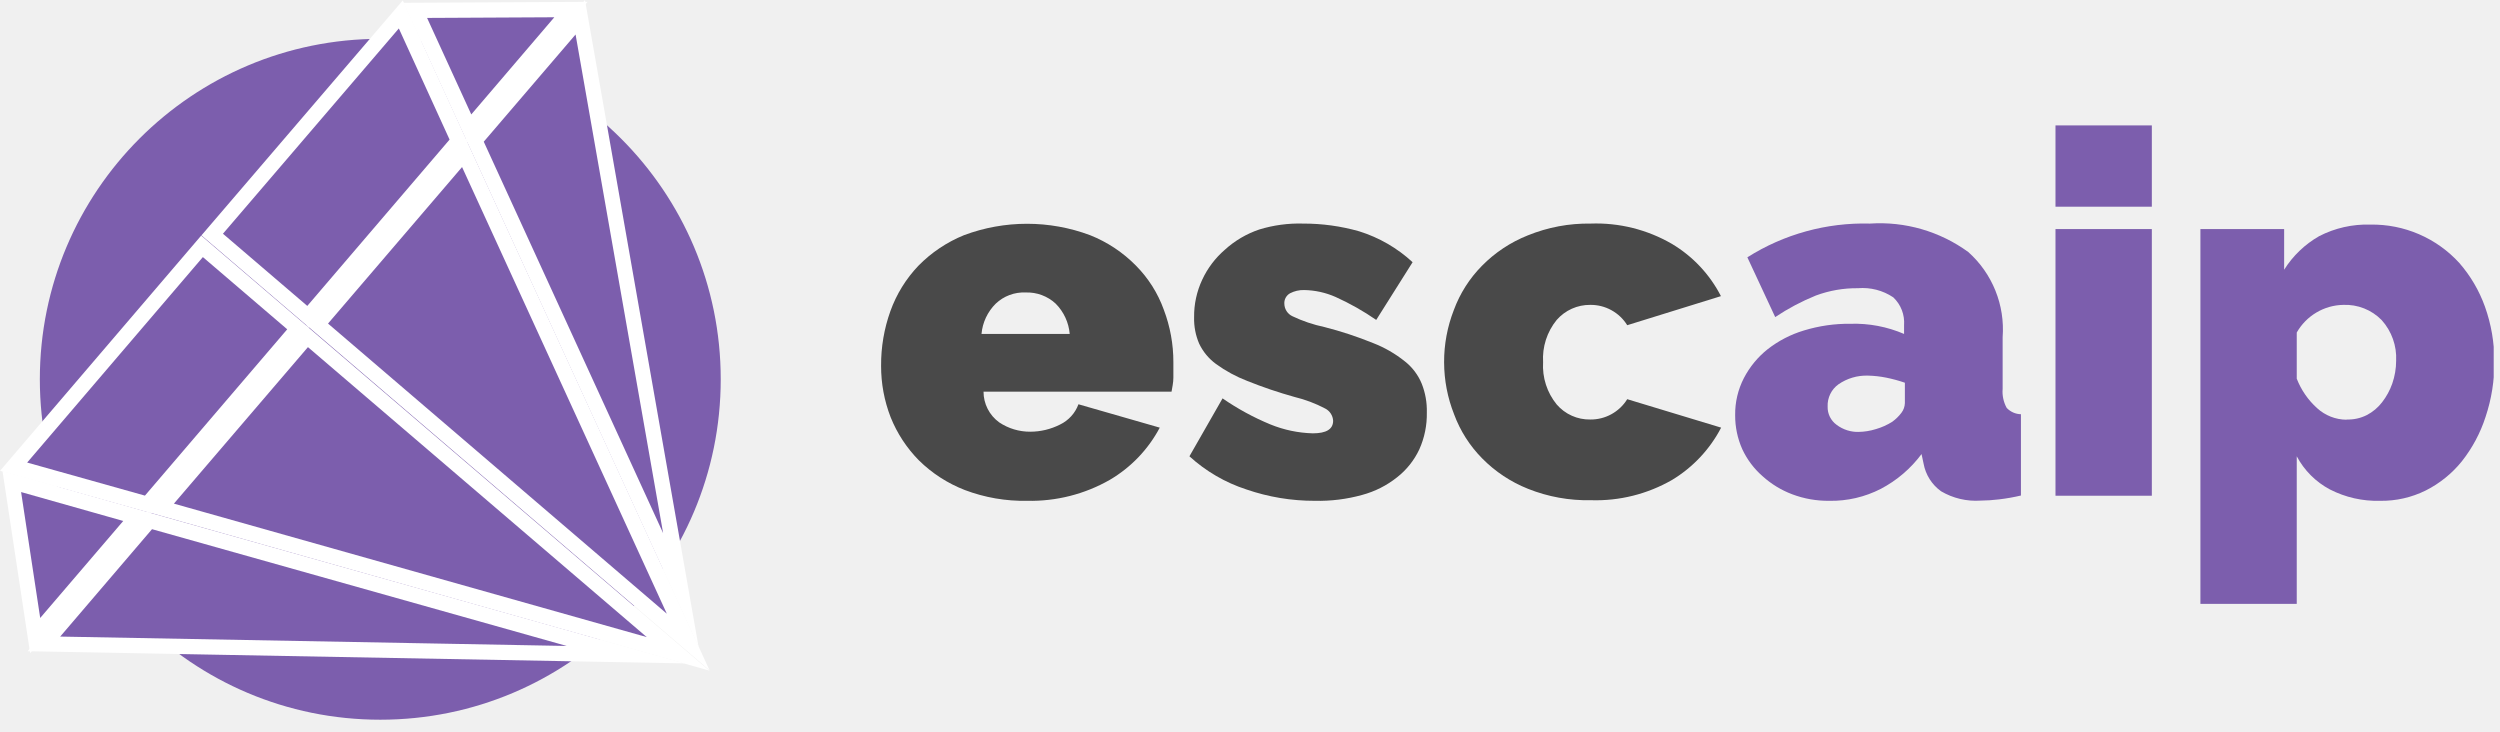
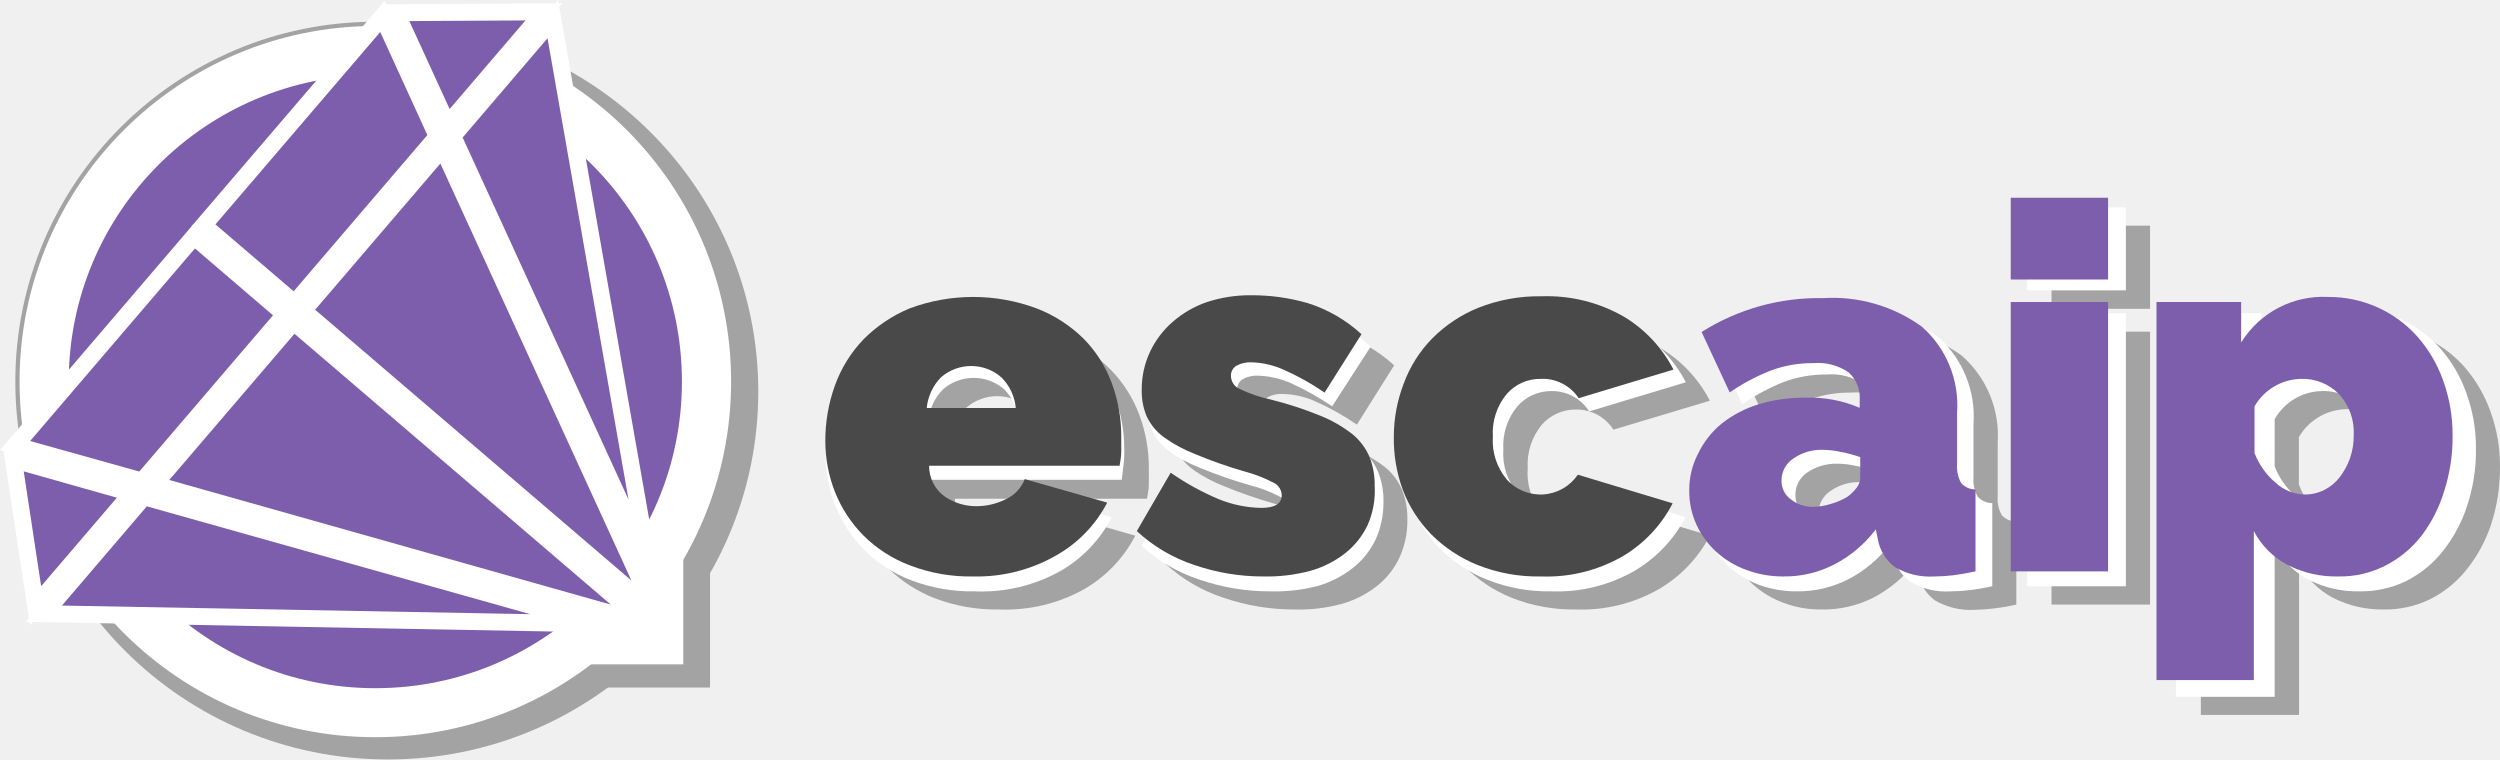
- <svg xmlns="http://www.w3.org/2000/svg" width="123" height="36" viewBox="0 0 123 36" fill="none">
-   <g clip-path="url(#clip0)">
-     <path d="M50.54 24.64C49.492 24.661 48.45 24.481 47.47 24.11C46.625 23.783 45.856 23.286 45.21 22.65C44.611 22.042 44.138 21.322 43.82 20.53C43.507 19.723 43.347 18.865 43.35 18C43.343 17.08 43.499 16.166 43.81 15.3C44.108 14.473 44.574 13.717 45.18 13.08C45.818 12.428 46.584 11.914 47.43 11.57C49.429 10.823 51.631 10.823 53.63 11.57C54.48 11.907 55.249 12.418 55.89 13.07C56.499 13.685 56.967 14.425 57.26 15.24C57.572 16.064 57.732 16.939 57.73 17.82C57.73 18.07 57.73 18.32 57.73 18.58C57.73 18.84 57.67 19.07 57.64 19.27H48.39C48.389 19.565 48.459 19.855 48.593 20.118C48.727 20.38 48.921 20.607 49.16 20.78C49.612 21.083 50.145 21.243 50.69 21.24C51.197 21.239 51.697 21.119 52.15 20.89C52.572 20.688 52.899 20.329 53.06 19.89L57.06 21.04C56.495 22.108 55.643 22.998 54.6 23.61C53.365 24.315 51.962 24.671 50.54 24.64ZM52.63 16.43C52.582 15.868 52.338 15.34 51.94 14.94C51.742 14.755 51.509 14.612 51.255 14.518C51.001 14.423 50.731 14.38 50.46 14.39C50.191 14.378 49.921 14.42 49.669 14.515C49.416 14.609 49.185 14.754 48.99 14.94C48.588 15.339 48.34 15.866 48.29 16.43H52.63Z" fill="#494949" />
-     <path d="M64.69 24.64C63.543 24.643 62.404 24.454 61.32 24.08C60.282 23.742 59.327 23.186 58.52 22.45L60.15 19.6C60.885 20.109 61.673 20.538 62.5 20.88C63.164 21.152 63.873 21.301 64.59 21.32C65.25 21.32 65.59 21.12 65.59 20.7C65.583 20.575 65.543 20.453 65.475 20.348C65.406 20.243 65.312 20.157 65.2 20.1C64.722 19.849 64.215 19.657 63.69 19.53C62.899 19.31 62.121 19.046 61.36 18.74C60.816 18.531 60.302 18.252 59.83 17.91C59.475 17.651 59.189 17.307 59 16.91C58.823 16.5 58.738 16.056 58.75 15.61C58.742 14.971 58.879 14.339 59.15 13.76C59.412 13.197 59.79 12.696 60.26 12.29C60.751 11.842 61.33 11.502 61.96 11.29C62.656 11.077 63.382 10.979 64.11 11C65.043 10.997 65.972 11.125 66.87 11.38C67.849 11.685 68.747 12.204 69.5 12.9L67.71 15.74C67.079 15.304 66.409 14.926 65.71 14.61C65.221 14.394 64.694 14.279 64.16 14.27C63.92 14.264 63.683 14.319 63.47 14.43C63.379 14.481 63.304 14.557 63.254 14.649C63.205 14.741 63.182 14.846 63.19 14.95C63.193 15.079 63.232 15.204 63.303 15.312C63.373 15.42 63.473 15.506 63.59 15.56C64.091 15.798 64.618 15.976 65.16 16.09C65.977 16.299 66.779 16.563 67.56 16.88C68.123 17.099 68.649 17.402 69.12 17.78C69.487 18.069 69.773 18.448 69.95 18.88C70.127 19.328 70.212 19.808 70.2 20.29C70.213 20.916 70.087 21.538 69.83 22.11C69.579 22.645 69.205 23.115 68.74 23.48C68.233 23.885 67.647 24.181 67.02 24.35C66.262 24.561 65.477 24.658 64.69 24.64Z" fill="#494949" />
-     <path d="M71.05 17.83C71.046 16.947 71.209 16.072 71.53 15.25C71.83 14.437 72.301 13.697 72.91 13.08C73.551 12.428 74.32 11.917 75.17 11.58C76.151 11.181 77.201 10.984 78.26 11C79.661 10.949 81.048 11.296 82.26 12C83.289 12.614 84.124 13.504 84.67 14.57L80.06 16C79.869 15.691 79.6 15.436 79.281 15.261C78.963 15.085 78.604 14.996 78.24 15C77.928 14.997 77.619 15.061 77.334 15.189C77.049 15.317 76.795 15.505 76.59 15.74C76.113 16.324 75.874 17.067 75.92 17.82C75.874 18.573 76.113 19.316 76.59 19.9C76.794 20.137 77.047 20.326 77.333 20.454C77.618 20.582 77.927 20.645 78.24 20.64C78.604 20.644 78.963 20.555 79.281 20.379C79.6 20.204 79.869 19.949 80.06 19.64L84.68 21.04C84.128 22.102 83.294 22.991 82.27 23.61C81.056 24.309 79.671 24.656 78.27 24.61C77.213 24.633 76.162 24.442 75.18 24.05C74.331 23.713 73.561 23.202 72.92 22.55C72.311 21.933 71.84 21.193 71.54 20.38C71.219 19.568 71.053 18.703 71.05 17.83Z" fill="#494949" />
-     <path d="M90 24.64C89.379 24.647 88.761 24.539 88.18 24.32C87.642 24.118 87.147 23.816 86.72 23.43C86.297 23.062 85.956 22.608 85.72 22.1C85.486 21.574 85.367 21.005 85.37 20.43C85.36 19.794 85.508 19.165 85.8 18.6C86.086 18.05 86.484 17.566 86.97 17.18C87.501 16.766 88.105 16.454 88.75 16.26C89.492 16.033 90.264 15.921 91.04 15.93C91.946 15.901 92.847 16.072 93.68 16.43V16C93.699 15.747 93.661 15.492 93.57 15.255C93.478 15.018 93.335 14.805 93.15 14.63C92.638 14.286 92.024 14.128 91.41 14.18C90.704 14.172 90.002 14.294 89.34 14.54C88.639 14.825 87.969 15.18 87.34 15.6L85.97 12.66C87.77 11.52 89.87 10.942 92 11C93.728 10.885 95.441 11.381 96.84 12.4C97.425 12.922 97.881 13.571 98.174 14.298C98.467 15.024 98.589 15.809 98.53 16.59V19.13C98.502 19.456 98.572 19.783 98.73 20.07C98.821 20.165 98.929 20.241 99.049 20.295C99.169 20.348 99.299 20.377 99.43 20.38V24.38C99.074 24.464 98.713 24.527 98.35 24.57C98.048 24.607 97.744 24.627 97.44 24.63C96.762 24.676 96.085 24.515 95.5 24.17C95.048 23.845 94.74 23.358 94.64 22.81L94.54 22.34C94.01 23.052 93.326 23.637 92.54 24.05C91.755 24.454 90.882 24.657 90 24.64ZM91.43 21.25C91.725 21.246 92.019 21.199 92.3 21.11C92.582 21.029 92.852 20.907 93.1 20.75C93.271 20.627 93.423 20.479 93.55 20.31C93.656 20.172 93.715 20.004 93.72 19.83V18.83C93.419 18.726 93.112 18.643 92.8 18.58C92.504 18.52 92.202 18.487 91.9 18.48C91.383 18.465 90.875 18.615 90.45 18.91C90.278 19.034 90.14 19.198 90.048 19.388C89.955 19.578 89.911 19.789 89.92 20C89.914 20.174 89.951 20.348 90.028 20.505C90.105 20.662 90.219 20.797 90.36 20.9C90.678 21.141 91.071 21.265 91.47 21.25H91.43Z" fill="#7C5EAD" />
-     <path d="M101.13 10.17V6.17H105.87V10.17H101.13ZM101.13 24.39V11.27H105.87V24.39H101.13Z" fill="#7C5EAD" />
-     <path d="M117.1 24.64C116.243 24.664 115.393 24.472 114.63 24.08C113.936 23.711 113.369 23.144 113 22.45V29.71H108.26V11.27H112.38V13.27C112.809 12.587 113.4 12.021 114.1 11.62C114.878 11.219 115.745 11.023 116.62 11.05C117.442 11.036 118.258 11.197 119.014 11.523C119.769 11.849 120.446 12.332 121 12.94C121.551 13.572 121.978 14.301 122.26 15.09C122.569 15.953 122.724 16.863 122.72 17.78C122.73 18.708 122.585 19.63 122.29 20.51C122.034 21.304 121.637 22.046 121.12 22.7C120.638 23.297 120.035 23.784 119.35 24.13C118.651 24.477 117.88 24.652 117.1 24.64ZM115.45 20.64C115.797 20.652 116.141 20.577 116.45 20.42C116.743 20.267 116.999 20.052 117.2 19.79C117.415 19.512 117.584 19.202 117.7 18.87C117.825 18.51 117.89 18.131 117.89 17.75C117.926 17.016 117.671 16.297 117.18 15.75C116.935 15.499 116.64 15.303 116.315 15.174C115.989 15.045 115.64 14.986 115.29 15C114.823 15.008 114.366 15.138 113.965 15.377C113.563 15.615 113.231 15.954 113 16.36V18.63C113.215 19.185 113.558 19.682 114 20.08C114.396 20.443 114.913 20.646 115.45 20.65V20.64Z" fill="#7C5EAD" />
-     <path d="M18.71 35.41C27.961 35.41 35.46 27.911 35.46 18.66C35.46 9.409 27.961 1.91 18.71 1.91C9.459 1.91 1.96 9.409 1.96 18.66C1.96 27.911 9.459 35.41 18.71 35.41Z" fill="#7C5EAD" />
-     <path d="M14.66 16.16L9.94 12.12L0.67 22.96L7.26 24.81L14.66 16.16Z" fill="#7C5EAD" stroke="white" stroke-width="0.75" stroke-miterlimit="10" />
-     <path d="M0.58 23.69L1.73 31.27L6.73 25.43L0.58 23.69Z" fill="#7C5EAD" stroke="white" stroke-width="0.75" stroke-miterlimit="10" />
-     <path d="M28.09 0.47L20.43 0.51L23.09 6.32L28.09 0.47Z" fill="#7C5EAD" stroke="white" stroke-width="0.75" stroke-miterlimit="10" />
-     <path d="M22.56 6.93L19.72 0.71L10.44 11.54L15.16 15.58L22.56 6.93Z" fill="#7C5EAD" stroke="white" stroke-width="0.75" stroke-miterlimit="10" />
-     <path d="M2.16 31.68L30.79 32.21L7.35 25.61L2.16 31.68Z" fill="#7C5EAD" stroke="white" stroke-width="0.75" stroke-miterlimit="10" />
-     <path d="M23.36 6.91L33.5 29.04L28.55 0.85L23.36 6.91Z" fill="#7C5EAD" stroke="white" stroke-width="0.75" stroke-miterlimit="10" />
-     <path d="M7.89 24.98L33.36 32.17L15.11 16.55L7.89 24.98Z" fill="#7C5EAD" stroke="white" stroke-width="0.75" stroke-miterlimit="10" />
-     <path d="M15.61 15.96L33.86 31.59L22.83 7.53L15.61 15.96Z" fill="#7C5EAD" stroke="white" stroke-width="0.75" stroke-miterlimit="10" />
+ <svg xmlns="http://www.w3.org/2000/svg" viewBox="0 0 147.67 44.86">
+   <defs>
+     <style>.cls-1{fill:#a3a3a3;}.cls-2,.cls-5{fill:#fff;}.cls-3{fill:#494949;}.cls-4,.cls-6{fill:#7c5ead;}.cls-5{stroke:#a3a3a3;stroke-width:0.25px;}.cls-5,.cls-6{stroke-miterlimit:10;}.cls-6{stroke:#fff;}</style>
+   </defs>
+   <g id="Calque_2" data-name="Calque 2">
+     <g id="Calque_1-2" data-name="Calque 1">
+       <path class="cls-1" d="M59,36a10.15,10.15,0,0,1-3.78-.66,8.13,8.13,0,0,1-2.77-1.79A7.75,7.75,0,0,1,50.79,31a8.28,8.28,0,0,1-.58-3.09,9.65,9.65,0,0,1,.56-3.32,7.57,7.57,0,0,1,1.69-2.72A8,8,0,0,1,55.22,20a10.86,10.86,0,0,1,7.62,0,8.24,8.24,0,0,1,2.77,1.84,7.63,7.63,0,0,1,1.69,2.67,8.93,8.93,0,0,1,.56,3.17c0,.31,0,.62,0,.94s-.07.59-.11.84H56.4a2.24,2.24,0,0,0,1,1.85,3.29,3.29,0,0,0,1.87.57A3.84,3.84,0,0,0,61,31.42a2.13,2.13,0,0,0,1.12-1.19l4.94,1.41a7.79,7.79,0,0,1-3,3.15A9.54,9.54,0,0,1,59,36Zm2.57-10.09a3,3,0,0,0-.86-1.84,2.78,2.78,0,0,0-3.62,0,3,3,0,0,0-.85,1.84Z" />
+       <path class="cls-1" d="M76.42,36a12.75,12.75,0,0,1-4.14-.69,9.27,9.27,0,0,1-3.43-2l2-3.49a15.91,15.91,0,0,0,2.89,1.56,7,7,0,0,0,2.56.55c.82,0,1.23-.25,1.23-.76a.89.89,0,0,0-.47-.74,8.11,8.11,0,0,0-1.86-.7,27.87,27.87,0,0,1-2.87-1,8.48,8.48,0,0,1-1.87-1,3.21,3.21,0,0,1-1-1.22,3.74,3.74,0,0,1-.31-1.6,5.23,5.23,0,0,1,.49-2.27A5.6,5.6,0,0,1,71,20.84a6.13,6.13,0,0,1,2.08-1.18,8.32,8.32,0,0,1,2.65-.41,12.12,12.12,0,0,1,3.39.46,8.66,8.66,0,0,1,3.23,1.87l-2.2,3.5a15.48,15.48,0,0,0-2.52-1.4,4.94,4.94,0,0,0-1.9-.41,1.61,1.61,0,0,0-.86.2.67.67,0,0,0-.33.62.87.87,0,0,0,.49.76,8.38,8.38,0,0,0,1.93.65,22,22,0,0,1,2.94,1,8,8,0,0,1,1.92,1.1,3.41,3.41,0,0,1,1,1.35,4.45,4.45,0,0,1,.31,1.73,5.15,5.15,0,0,1-.46,2.24,4.63,4.63,0,0,1-1.33,1.69,6,6,0,0,1-2.12,1.07A9.64,9.64,0,0,1,76.42,36Z" />
+       <path class="cls-1" d="M84.24,27.65a8.73,8.73,0,0,1,.58-3.17,7.8,7.8,0,0,1,1.7-2.67A8.24,8.24,0,0,1,89.29,20a9.85,9.85,0,0,1,3.81-.69A9.16,9.16,0,0,1,98,20.51a7.84,7.84,0,0,1,3,3.16L95.3,25.38a2.57,2.57,0,0,0-2.23-1.19,2.65,2.65,0,0,0-2,.9,3.67,3.67,0,0,0-.83,2.56A3.67,3.67,0,0,0,91,30.21a2.65,2.65,0,0,0,2,.9,2.57,2.57,0,0,0,2.23-1.19L101,31.64a7.88,7.88,0,0,1-3,3.15A9.16,9.16,0,0,1,93.1,36a9.85,9.85,0,0,1-3.81-.69,8.24,8.24,0,0,1-2.77-1.84,7.71,7.71,0,0,1-1.7-2.67A8.73,8.73,0,0,1,84.24,27.65Z" />
+       <path class="cls-1" d="M107.57,36a6.1,6.1,0,0,1-2.24-.4,5.53,5.53,0,0,1-1.8-1.09,5,5,0,0,1-1.61-3.69,4.81,4.81,0,0,1,.53-2.24,5.24,5.24,0,0,1,1.44-1.75,6.67,6.67,0,0,1,2.19-1.13,9.2,9.2,0,0,1,2.8-.4,7.66,7.66,0,0,1,3.25.61v-.49a2.08,2.08,0,0,0-.65-1.68,3.31,3.31,0,0,0-2.14-.55,7,7,0,0,0-2.54.44,12.76,12.76,0,0,0-2.45,1.3l-1.69-3.62a13.22,13.22,0,0,1,7.27-2A9.08,9.08,0,0,1,115.87,21,6.28,6.28,0,0,1,118,26.15v3.13a2,2,0,0,0,.24,1.15,1.2,1.2,0,0,0,.86.38v4.9a12,12,0,0,1-1.33.23,9.64,9.64,0,0,1-1.12.08,4.16,4.16,0,0,1-2.38-.57,2.62,2.62,0,0,1-1-1.67l-.13-.58a7.35,7.35,0,0,1-2.48,2.1A6.51,6.51,0,0,1,107.57,36Zm1.74-4.17a3.79,3.79,0,0,0,1.08-.17,4.17,4.17,0,0,0,1-.44,2.57,2.57,0,0,0,.55-.54,1,1,0,0,0,.21-.6V28.91A8,8,0,0,0,111,28.6a5.84,5.84,0,0,0-1.1-.12,2.89,2.89,0,0,0-1.78.52,1.59,1.59,0,0,0-.71,1.32,1.33,1.33,0,0,0,.54,1.1A2.09,2.09,0,0,0,109.31,31.85Z" />
+       <path class="cls-1" d="M121.18,18.24V13.33H127v4.91Zm0,17.47V19.59H127V35.71Z" />
+       <path class="cls-1" d="M140.8,36a6.35,6.35,0,0,1-3-.69,4.82,4.82,0,0,1-2-2v8.92H130V19.59H135V22a6.09,6.09,0,0,1,2.12-2,6.26,6.26,0,0,1,3.1-.71,7.09,7.09,0,0,1,5.33,2.36,8.22,8.22,0,0,1,1.55,2.64,9.39,9.39,0,0,1,.57,3.31,10.71,10.71,0,0,1-.52,3.36,8.52,8.52,0,0,1-1.45,2.68,6.44,6.44,0,0,1-2.17,1.76A6,6,0,0,1,140.8,36Zm-2-4.91a2.62,2.62,0,0,0,1.18-.27,2.94,2.94,0,0,0,.92-.77,3.94,3.94,0,0,0,.61-1.13,4.16,4.16,0,0,0,.23-1.38,3.41,3.41,0,0,0-.87-2.45,3,3,0,0,0-2.32-.92,3.31,3.31,0,0,0-2.76,1.65v2.79A4.51,4.51,0,0,0,137,30.41,2.64,2.64,0,0,0,138.78,31.11Z" />
+       <path class="cls-2" d="M57.6,34.93a10.1,10.1,0,0,1-3.77-.65,8,8,0,0,1-2.78-1.8,7.76,7.76,0,0,1-1.7-2.6,8.33,8.33,0,0,1-.58-3.1,9.56,9.56,0,0,1,.57-3.31A7.82,7.82,0,0,1,51,20.74a8,8,0,0,1,2.76-1.85,10.86,10.86,0,0,1,7.62,0,8.26,8.26,0,0,1,2.78,1.83,7.75,7.75,0,0,1,1.68,2.67,8.94,8.94,0,0,1,.57,3.17c0,.31,0,.62-.05.94s-.06.6-.1.84H55a2.28,2.28,0,0,0,.95,1.86,3.34,3.34,0,0,0,1.87.57,4,4,0,0,0,1.8-.43,2.21,2.21,0,0,0,1.12-1.2l4.93,1.41a7.75,7.75,0,0,1-3,3.16A9.54,9.54,0,0,1,57.6,34.93Zm2.57-10.08A3,3,0,0,0,59.32,23a2.75,2.75,0,0,0-3.62,0,3,3,0,0,0-.86,1.84Z" />
+       <path class="cls-2" d="M75,34.93a12.75,12.75,0,0,1-4.14-.69,9.33,9.33,0,0,1-3.43-2l2-3.5a15.16,15.16,0,0,0,2.9,1.57,7.16,7.16,0,0,0,2.56.55c.82,0,1.23-.26,1.23-.77a.86.86,0,0,0-.48-.73,7.87,7.87,0,0,0-1.85-.71,27.07,27.07,0,0,1-2.87-1,8.26,8.26,0,0,1-1.87-1,3.36,3.36,0,0,1-1-1.23,3.89,3.89,0,0,1-.3-1.59,5.2,5.2,0,0,1,.49-2.27,5.37,5.37,0,0,1,1.36-1.81,6,6,0,0,1,2.09-1.18,8,8,0,0,1,2.65-.42,12.48,12.48,0,0,1,3.38.46,8.62,8.62,0,0,1,3.24,1.87L78.69,24a16.73,16.73,0,0,0-2.51-1.4,5.17,5.17,0,0,0-1.9-.41,1.68,1.68,0,0,0-.86.2.67.67,0,0,0-.34.63.85.85,0,0,0,.49.75,9,9,0,0,0,1.93.66,23.89,23.89,0,0,1,3,1,7.82,7.82,0,0,1,1.91,1.11,3.54,3.54,0,0,1,1,1.35,4.64,4.64,0,0,1,.31,1.73,5.34,5.34,0,0,1-.46,2.24,4.71,4.71,0,0,1-1.34,1.68,6.1,6.1,0,0,1-2.11,1.08A10.13,10.13,0,0,1,75,34.93Z" />
+       <path class="cls-2" d="M82.8,26.56a8.73,8.73,0,0,1,.58-3.17,8,8,0,0,1,1.7-2.67,8.16,8.16,0,0,1,2.78-1.83,9.79,9.79,0,0,1,3.8-.69,9.16,9.16,0,0,1,4.92,1.22,7.93,7.93,0,0,1,3,3.16L93.87,24.3a2.59,2.59,0,0,0-2.24-1.2,2.63,2.63,0,0,0-2,.9,3.64,3.64,0,0,0-.83,2.56,3.6,3.6,0,0,0,.83,2.56,2.69,2.69,0,0,0,4.26-.29l5.67,1.72a7.93,7.93,0,0,1-3,3.16,9.16,9.16,0,0,1-4.92,1.22,9.79,9.79,0,0,1-3.8-.69,8.31,8.31,0,0,1-2.78-1.83,8,8,0,0,1-1.7-2.67A8.75,8.75,0,0,1,82.8,26.56Z" />
+       <path class="cls-2" d="M106.13,34.93a6.35,6.35,0,0,1-2.24-.39,5.65,5.65,0,0,1-1.79-1.09,5.09,5.09,0,0,1-1.18-1.64,4.91,4.91,0,0,1-.43-2.06,4.76,4.76,0,0,1,.52-2.23,5.39,5.39,0,0,1,1.44-1.75,6.9,6.9,0,0,1,2.19-1.14,9.59,9.59,0,0,1,2.81-.39,7.54,7.54,0,0,1,3.25.61v-.49a2.08,2.08,0,0,0-.66-1.69,3.3,3.3,0,0,0-2.13-.55,7.26,7.26,0,0,0-2.55.44,13.15,13.15,0,0,0-2.45,1.31l-1.68-3.62a13.08,13.08,0,0,1,7.26-2.05,9.15,9.15,0,0,1,6,1.71,6.29,6.29,0,0,1,2.08,5.15v3.13a2,2,0,0,0,.25,1.15,1.18,1.18,0,0,0,.86.38v4.91c-.47.1-.92.18-1.34.23a9.45,9.45,0,0,1-1.12.07,4.11,4.11,0,0,1-2.37-.56,2.66,2.66,0,0,1-1.06-1.67l-.12-.59a7.45,7.45,0,0,1-2.48,2.1A6.58,6.58,0,0,1,106.13,34.93Zm1.75-4.16A3.73,3.73,0,0,0,109,30.6a3.85,3.85,0,0,0,1-.45,2.33,2.33,0,0,0,.55-.53,1,1,0,0,0,.22-.6v-1.2a8.59,8.59,0,0,0-1.14-.3,5,5,0,0,0-1.1-.13,3,3,0,0,0-1.78.52,1.58,1.58,0,0,0-.7,1.32,1.38,1.38,0,0,0,.53,1.11A2.18,2.18,0,0,0,107.88,30.77Z" />
+       <path class="cls-2" d="M119.74,17.15v-4.9h5.83v4.9Zm0,17.48V18.5h5.83V34.63Z" />
+       <path class="cls-2" d="M139.36,34.93a6.33,6.33,0,0,1-3-.69,4.74,4.74,0,0,1-2-2v8.92h-5.83V18.5h5.06v2.42a6.15,6.15,0,0,1,2.11-2,6.29,6.29,0,0,1,3.1-.7,7,7,0,0,1,5.34,2.36,8,8,0,0,1,1.54,2.63,9.43,9.43,0,0,1,.57,3.31,10.38,10.38,0,0,1-.52,3.36,8.59,8.59,0,0,1-1.44,2.68,6.5,6.5,0,0,1-2.18,1.77A6.14,6.14,0,0,1,139.36,34.93Zm-2-4.9a2.48,2.48,0,0,0,1.18-.28,2.8,2.8,0,0,0,.92-.76,4.15,4.15,0,0,0,.84-2.52,3.41,3.41,0,0,0-.87-2.45,3,3,0,0,0-2.31-.92,3.27,3.27,0,0,0-2.76,1.66v2.79a4.43,4.43,0,0,0,1.25,1.77A2.68,2.68,0,0,0,137.34,30Z" />
+       <path class="cls-3" d="M57.48,34.05a9.87,9.87,0,0,1-3.72-.65A7.81,7.81,0,0,1,51,31.63a7.73,7.73,0,0,1-1.68-2.57,8.22,8.22,0,0,1-.57-3,9.6,9.6,0,0,1,.56-3.27A7.69,7.69,0,0,1,51,20.05a8.35,8.35,0,0,1,2.72-1.83,10.74,10.74,0,0,1,7.52,0A8.06,8.06,0,0,1,64,20a7.33,7.33,0,0,1,1.67,2.63,8.94,8.94,0,0,1,.56,3.13c0,.3,0,.61,0,.92s-.06.59-.1.83H54.88a2.21,2.21,0,0,0,.94,1.83,3.29,3.29,0,0,0,1.84.56,3.91,3.91,0,0,0,1.77-.42,2.17,2.17,0,0,0,1.1-1.18l4.87,1.39a7.6,7.6,0,0,1-3,3.11A9.4,9.4,0,0,1,57.48,34.05ZM60,24.1a2.91,2.91,0,0,0-.85-1.81,2.71,2.71,0,0,0-3.57,0,3,3,0,0,0-.84,1.81Z" />
+       <path class="cls-3" d="M74.62,34.05a12.39,12.39,0,0,1-4.08-.68,9.2,9.2,0,0,1-3.39-2l2-3.45A15.32,15.32,0,0,0,72,29.49,7,7,0,0,0,74.5,30c.81,0,1.21-.25,1.21-.76a.84.84,0,0,0-.47-.72,8.19,8.19,0,0,0-1.83-.7,27,27,0,0,1-2.82-1,8.3,8.3,0,0,1-1.85-1,3.24,3.24,0,0,1-1-1.21,3.79,3.79,0,0,1-.3-1.57,5.2,5.2,0,0,1,.48-2.24,5.36,5.36,0,0,1,1.35-1.79,6,6,0,0,1,2-1.16,8.13,8.13,0,0,1,2.62-.41,11.82,11.82,0,0,1,3.34.46,8.43,8.43,0,0,1,3.19,1.84l-2.18,3.45a14.63,14.63,0,0,0-2.48-1.38,5,5,0,0,0-1.87-.41,1.67,1.67,0,0,0-.85.2.67.67,0,0,0-.33.62.85.85,0,0,0,.48.74,8.49,8.49,0,0,0,1.91.65,21.48,21.48,0,0,1,2.9.95,7.79,7.79,0,0,1,1.89,1.09,3.5,3.5,0,0,1,1,1.33,4.38,4.38,0,0,1,.31,1.71A5.05,5.05,0,0,1,80.79,31a4.67,4.67,0,0,1-1.31,1.66,5.89,5.89,0,0,1-2.09,1.06A9.84,9.84,0,0,1,74.62,34.05Z" />
+       <path class="cls-3" d="M82.33,25.8a8.73,8.73,0,0,1,.58-3.13A7.49,7.49,0,0,1,84.59,20a8.16,8.16,0,0,1,2.73-1.82,9.76,9.76,0,0,1,3.75-.68,9.12,9.12,0,0,1,4.86,1.21,7.86,7.86,0,0,1,2.92,3.12l-5.6,1.69A2.54,2.54,0,0,0,91,22.38a2.61,2.61,0,0,0-2,.89,3.6,3.6,0,0,0-.82,2.53,3.56,3.56,0,0,0,.82,2.52,2.67,2.67,0,0,0,4.2-.28l5.6,1.69a7.77,7.77,0,0,1-2.92,3.11,9,9,0,0,1-4.86,1.21,9.57,9.57,0,0,1-3.75-.68,8.14,8.14,0,0,1-2.73-1.81,7.59,7.59,0,0,1-1.68-2.63A8.73,8.73,0,0,1,82.33,25.8Z" />
+       <path class="cls-4" d="M105.35,34.05a6.15,6.15,0,0,1-2.21-.39,5.41,5.41,0,0,1-1.77-1.07A5.06,5.06,0,0,1,100.21,31a4.77,4.77,0,0,1-.43-2,4.64,4.64,0,0,1,.52-2.2A5.23,5.23,0,0,1,101.72,25a6.69,6.69,0,0,1,2.16-1.12,9.32,9.32,0,0,1,2.77-.39,7.46,7.46,0,0,1,3.2.6v-.48A2,2,0,0,0,109.2,22a3.2,3.2,0,0,0-2.1-.55,7,7,0,0,0-2.51.44,12,12,0,0,0-2.42,1.29l-1.66-3.57a12.93,12.93,0,0,1,7.17-2,9,9,0,0,1,5.86,1.7,6.2,6.2,0,0,1,2.06,5.08V27.4a2,2,0,0,0,.24,1.13,1.12,1.12,0,0,0,.85.38v4.84c-.47.1-.91.18-1.32.23a9.14,9.14,0,0,1-1.1.07,4.06,4.06,0,0,1-2.35-.56,2.61,2.61,0,0,1-1-1.64l-.12-.58a7.26,7.26,0,0,1-2.45,2.07A6.36,6.36,0,0,1,105.35,34.05Zm1.72-4.11a3.66,3.66,0,0,0,1.06-.17,4.08,4.08,0,0,0,1-.43,2.72,2.72,0,0,0,.54-.53,1,1,0,0,0,.21-.59V27a7.9,7.9,0,0,0-1.12-.3,5,5,0,0,0-1.09-.13,2.88,2.88,0,0,0-1.75.52,1.55,1.55,0,0,0-.69,1.3,1.33,1.33,0,0,0,.53,1.09A2.08,2.08,0,0,0,107.07,29.94Z" />
+       <path class="cls-4" d="M118.77,16.51V11.68h5.75v4.83Zm0,17.24V17.84h5.75V33.75Z" />
+       <path class="cls-4" d="M138.13,34.05a6.21,6.21,0,0,1-3-.68,4.68,4.68,0,0,1-2-2v8.8h-5.75V17.84h5v2.39a5.69,5.69,0,0,1,5.14-2.69,7,7,0,0,1,5.26,2.33,8,8,0,0,1,1.53,2.6,9.44,9.44,0,0,1,.56,3.27,10.39,10.39,0,0,1-.51,3.31A8.36,8.36,0,0,1,143,31.69a6.37,6.37,0,0,1-2.14,1.74A5.88,5.88,0,0,1,138.13,34.05Zm-2-4.84a2.51,2.51,0,0,0,1.16-.27,2.64,2.64,0,0,0,.91-.75,4.17,4.17,0,0,0,.61-1.12,4.08,4.08,0,0,0,.22-1.36,3.33,3.33,0,0,0-.86-2.42,3,3,0,0,0-2.28-.91A3.25,3.25,0,0,0,133.17,24v2.76a4.34,4.34,0,0,0,1.24,1.75A2.63,2.63,0,0,0,136.13,29.21Z" />
+       <polyline class="cls-1" points="41.94 30.38 41.94 40.61 31.46 40.61" />
+       <ellipse class="cls-1" cx="22.91" cy="23.13" rx="21.88" ry="21.73" />
+       <ellipse class="cls-5" cx="22.17" cy="22.54" rx="21.14" ry="21.13" />
+       <polyline class="cls-2" points="40.36 29.95 40.36 39.24 31.06 39.24" />
+       <circle class="cls-4" cx="22.17" cy="22.54" r="18.11" />
+       <polygon class="cls-6" points="16.83 18.57 11.46 13.97 0.89 26.32 8.4 28.42 16.83 18.57" />
+       <polygon class="cls-6" points="0.79 27.15 2.1 35.78 7.79 29.13 0.79 27.15" />
+       <polygon class="cls-6" points="32.13 0.7 23.4 0.75 26.43 7.36 32.13 0.7" />
+       <polygon class="cls-6" points="25.83 8.06 22.59 0.97 12.02 13.31 17.4 17.91 25.83 8.06" />
+       <polygon class="cls-6" points="2.59 36.25 35.2 36.85 8.5 29.34 2.59 36.25" />
+       <polygon class="cls-6" points="26.74 8.04 38.29 33.25 32.65 1.13 26.74 8.04" />
+       <polygon class="cls-6" points="9.11 28.62 38.13 36.81 17.34 19.01 9.11 28.62" />
+       <polygon class="cls-6" points="17.91 18.35 38.7 36.15 26.14 8.74 17.91 18.35" />
+     </g>
  </g>
-   <defs>
-     <clipPath id="clip0">
-       <rect width="122.69" height="35.41" fill="white" />
-     </clipPath>
-   </defs>
</svg>
